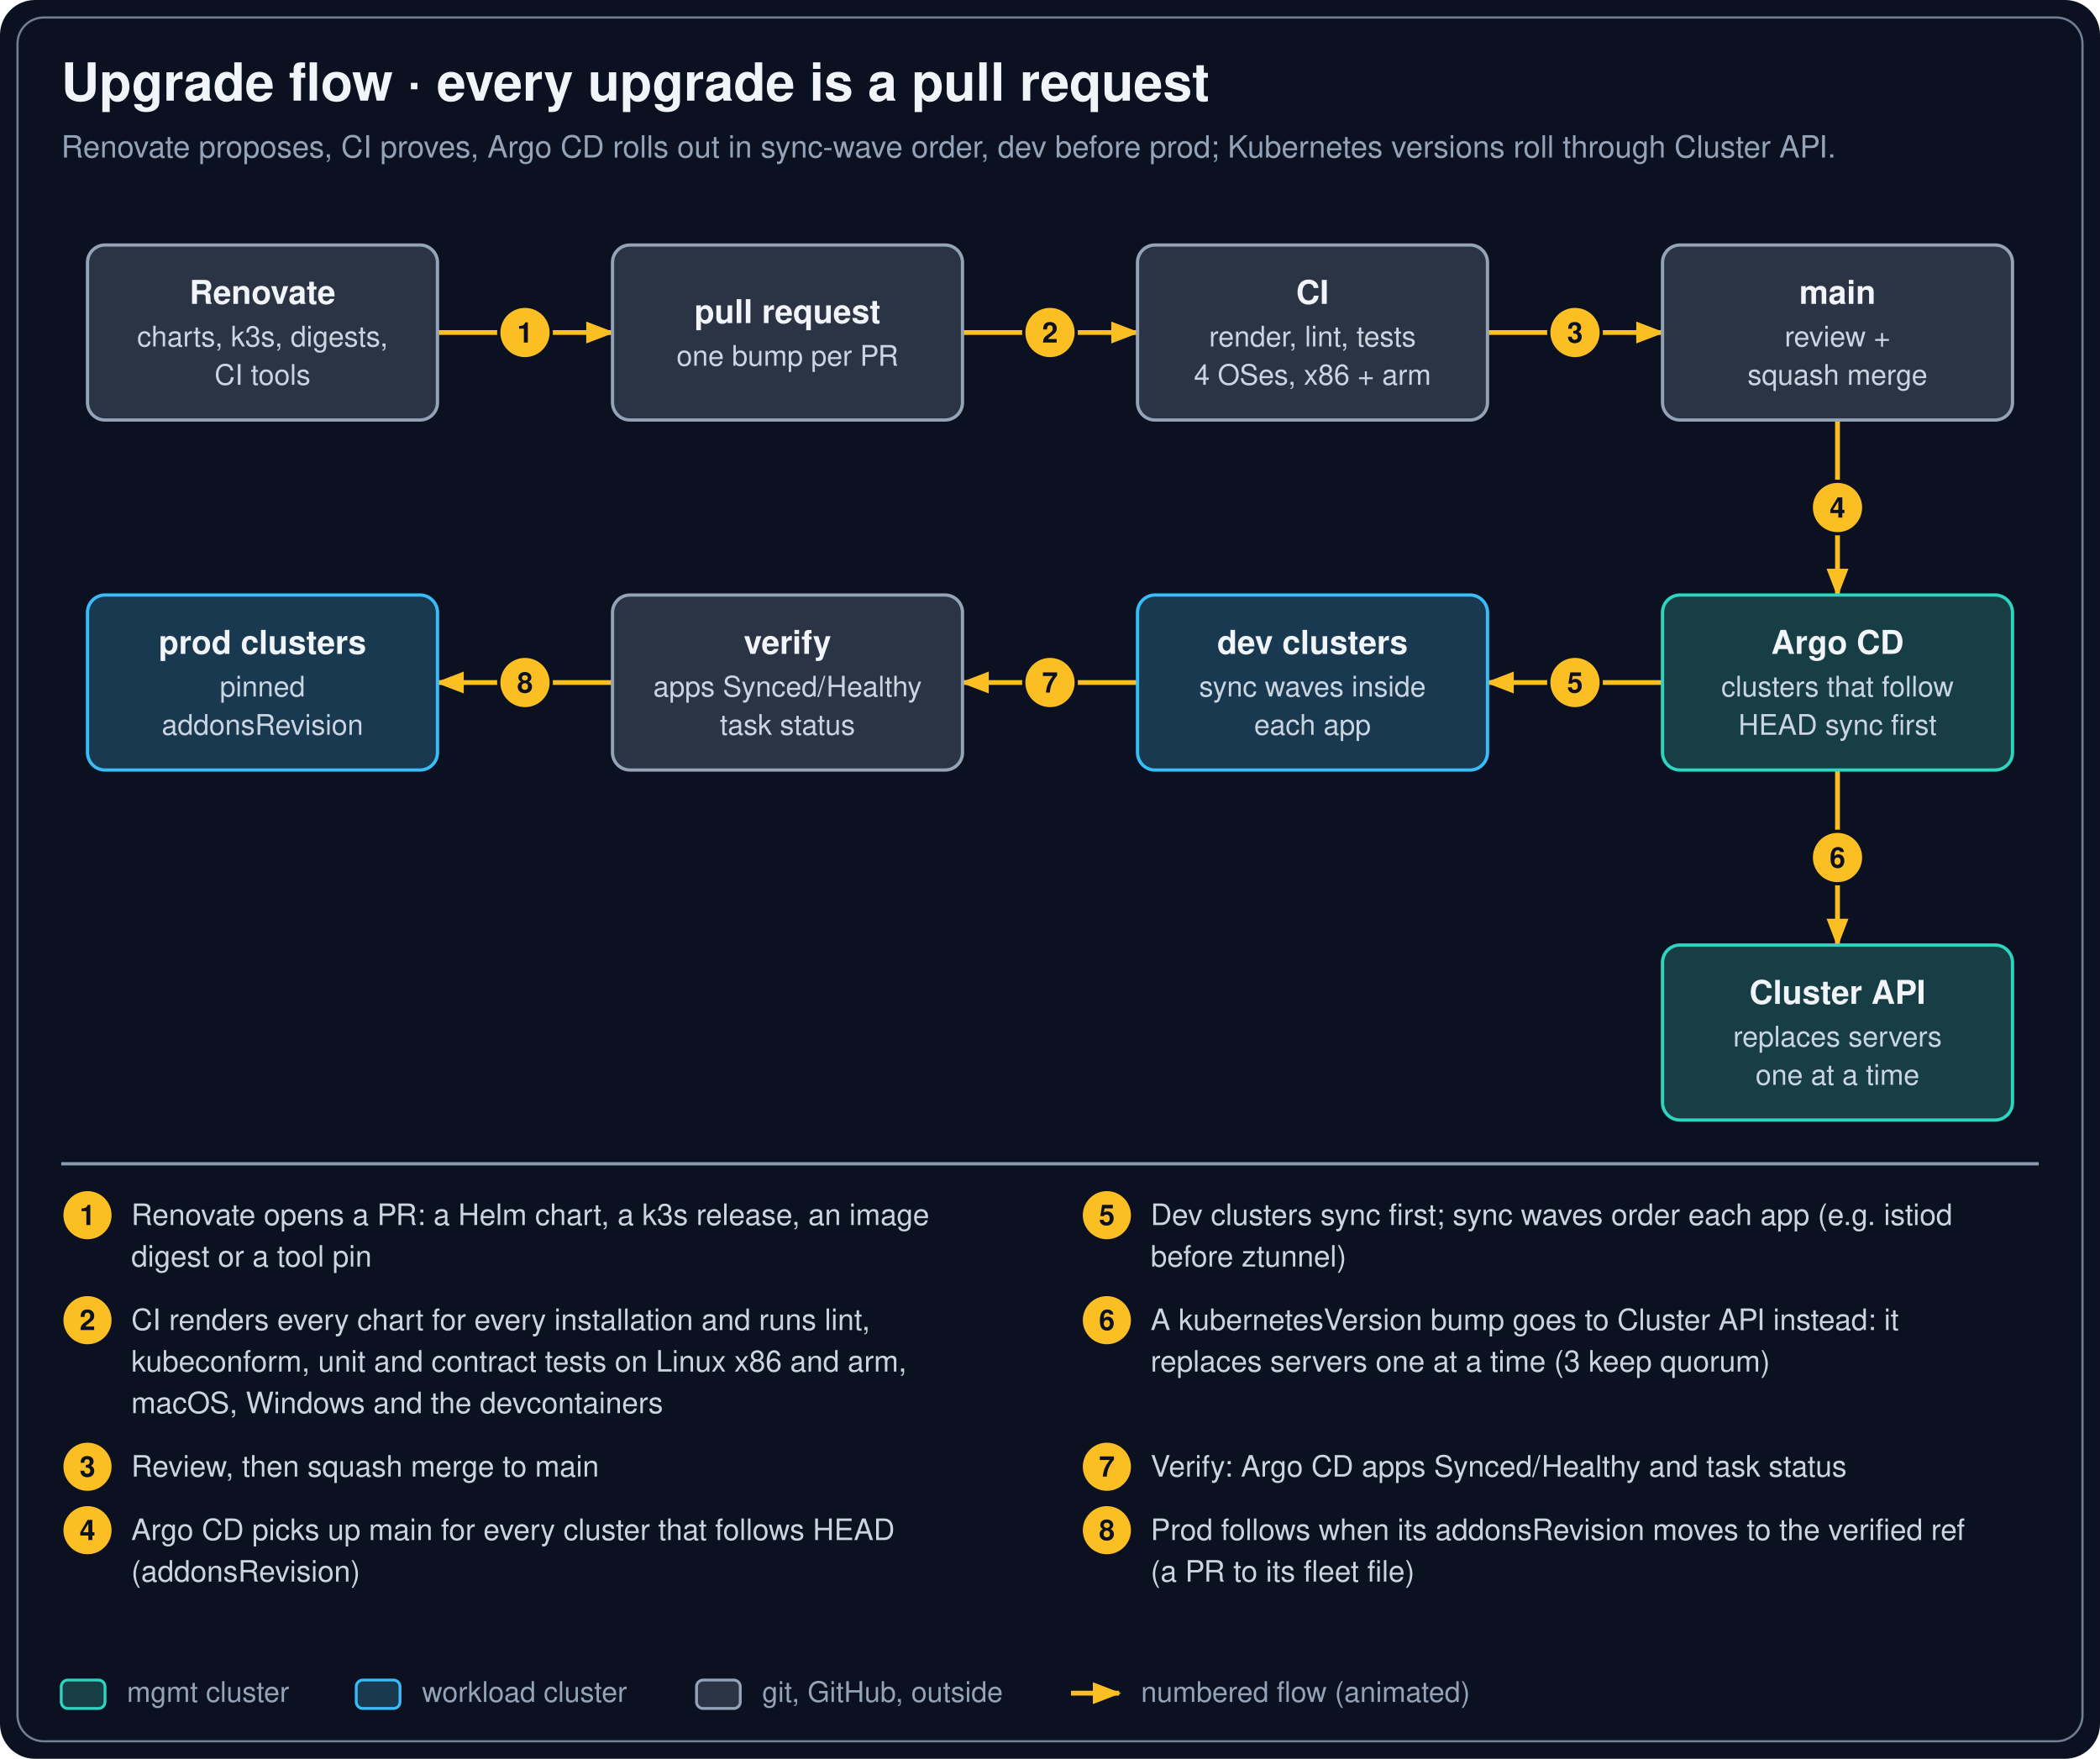
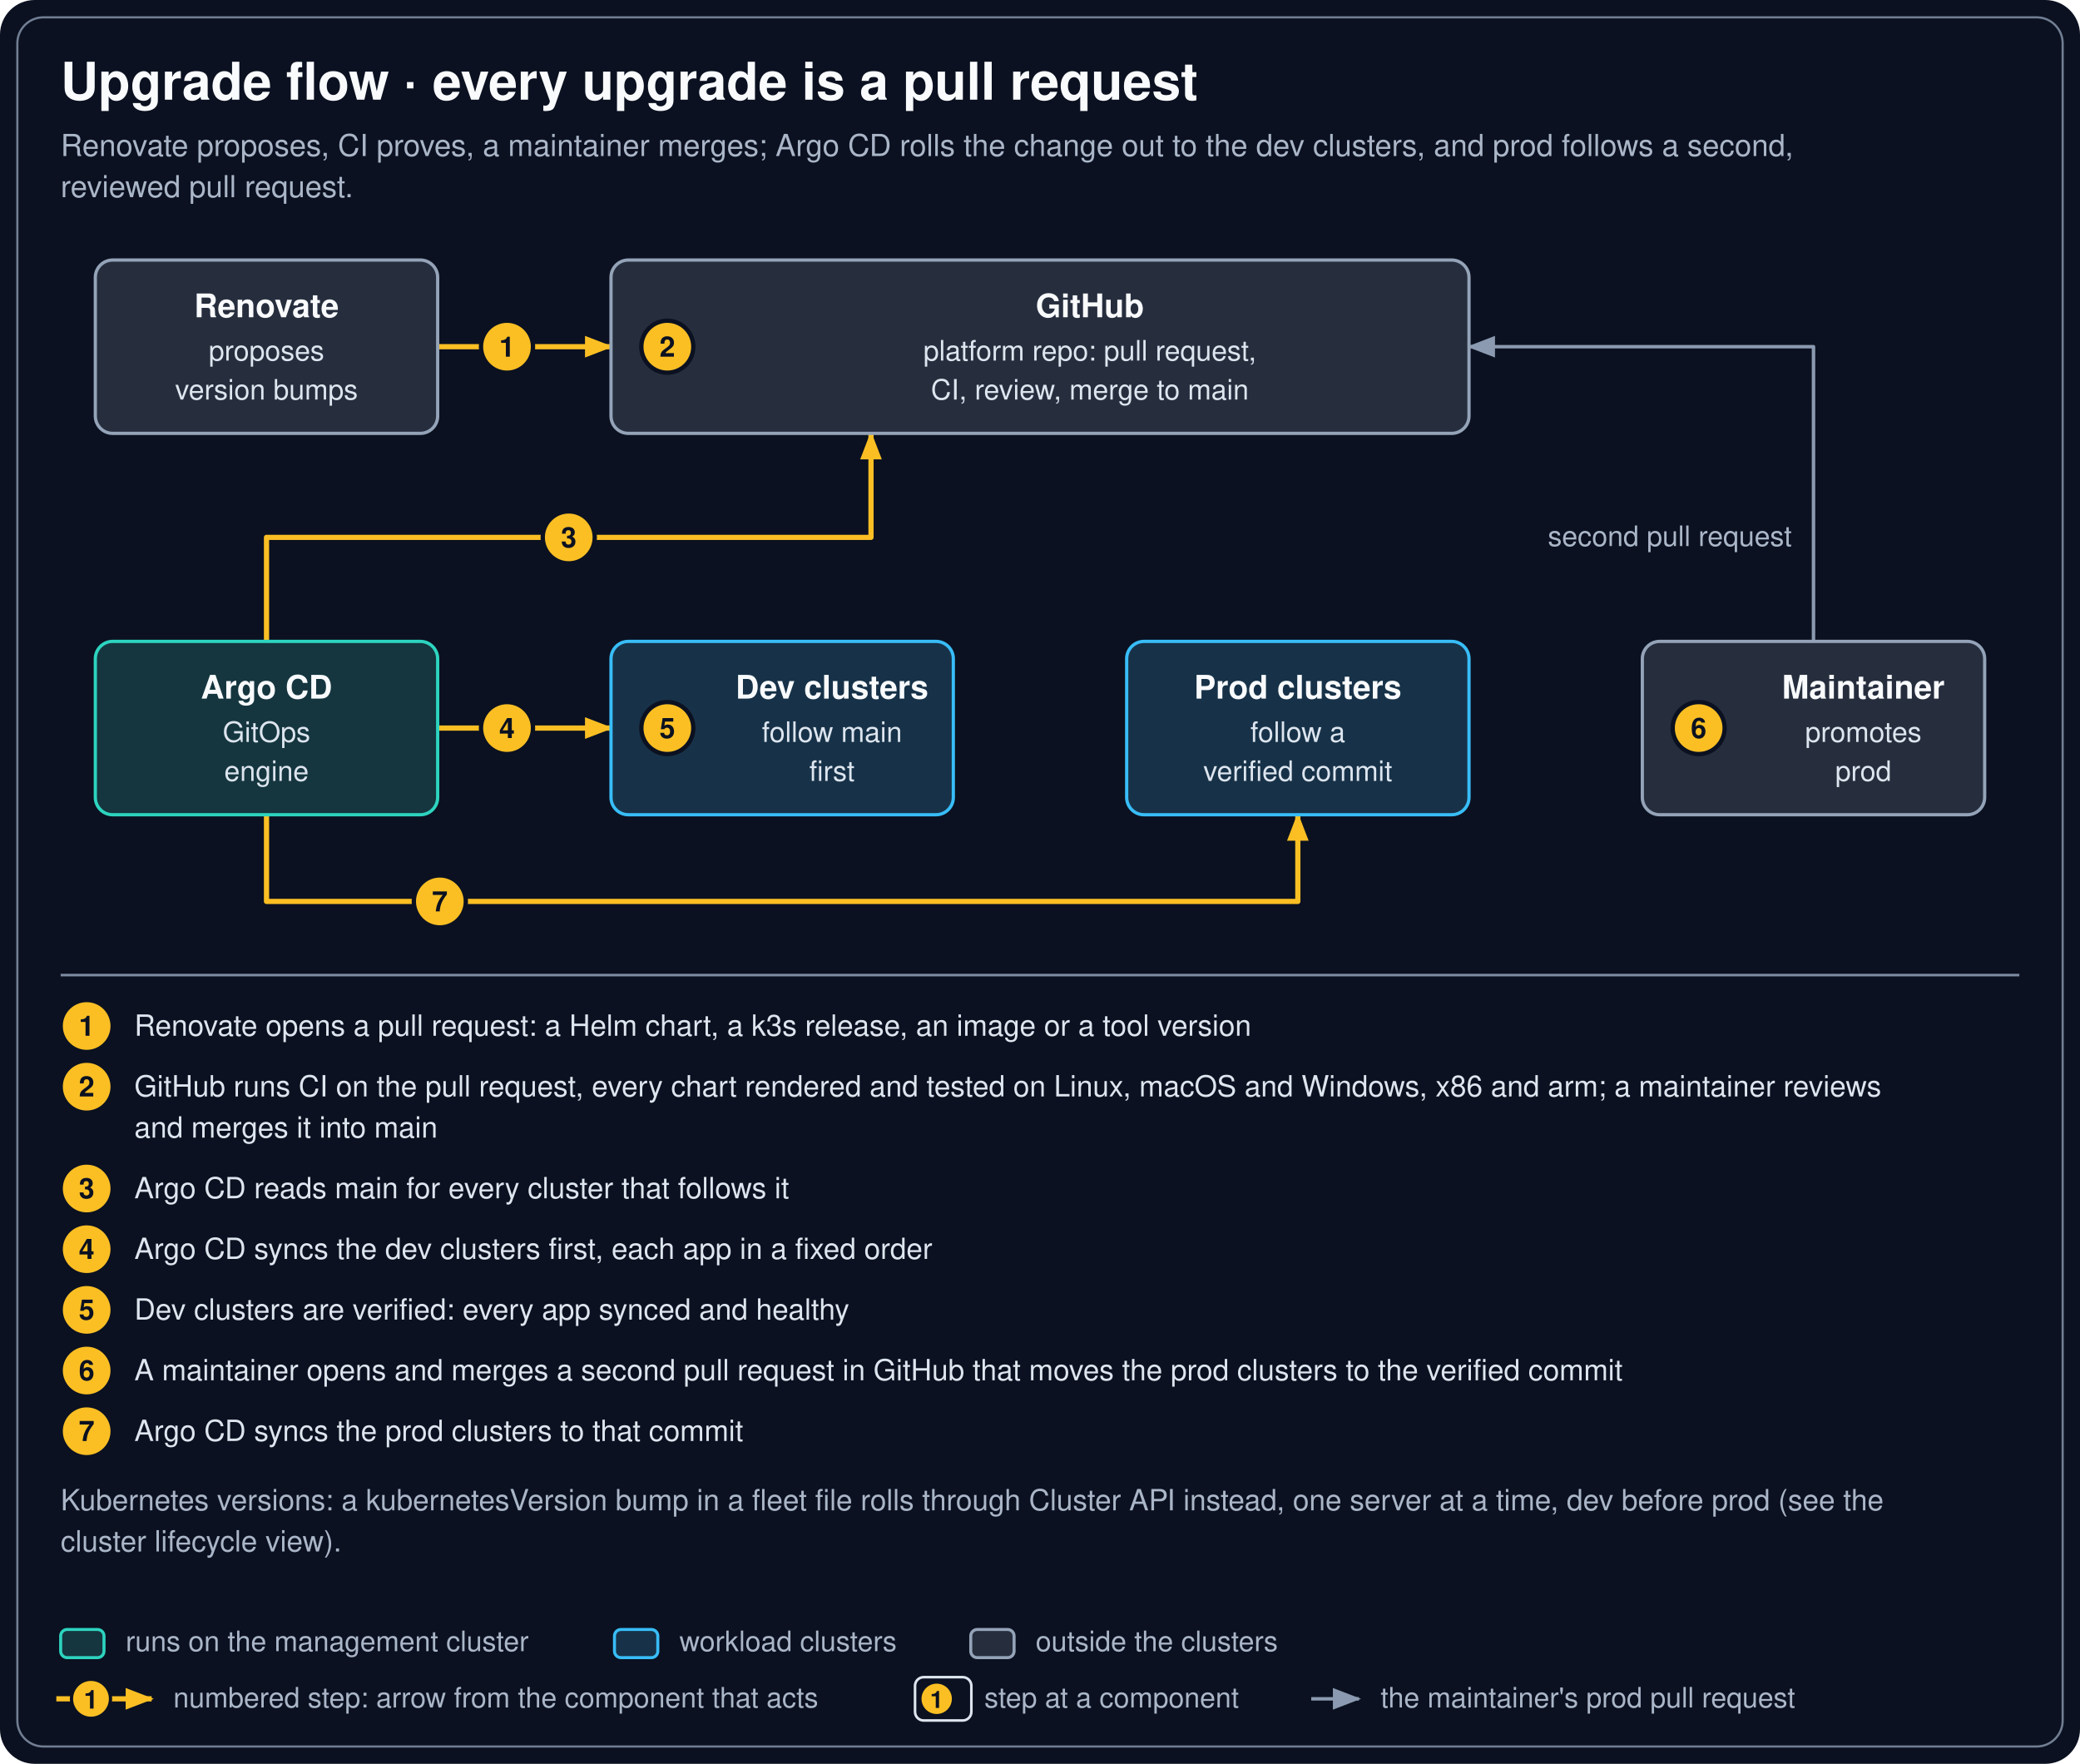
- <svg xmlns="http://www.w3.org/2000/svg" width="960" height="804" viewBox="0 0 960 804" role="img" aria-label="Upgrade flow · every upgrade is a pull request">
-   <style>.s{font-family:'Segoe UI','Helvetica Neue',Helvetica,Arial,'Liberation Sans',sans-serif}.m{font-family:'JetBrains Mono',SFMono-Regular,Menlo,Consolas,'Liberation Mono',monospace}.fx{fill:none;stroke-width:3.2;stroke-linecap:round;stroke-dasharray:4 10;opacity:0;animation:fxdash .9s linear infinite,fxseq 11.30s linear infinite both}@keyframes fxdash{to{stroke-dashoffset:-14}}@keyframes fxseq{0%{opacity:0}3%{opacity:1}23.4%{opacity:1}28.4%{opacity:0}100%{opacity:0}}@media (prefers-reduced-motion:reduce){.fx{animation:none;opacity:0}}</style>
+ <svg xmlns="http://www.w3.org/2000/svg" width="960" height="814" viewBox="0 0 960 814" role="img" aria-label="Upgrade flow · every upgrade is a pull request">
+   <style>.s{font-family:'Segoe UI','Helvetica Neue',Helvetica,Arial,'Liberation Sans',sans-serif}.m{font-family:'JetBrains Mono',SFMono-Regular,Menlo,Consolas,'Liberation Mono',monospace}.fx{fill:none;stroke-width:3.4;stroke-linecap:round;stroke-dasharray:4 10;opacity:0;animation:fxdash .9s linear infinite,fxseq 10.20s linear infinite both}@keyframes fxdash{to{stroke-dashoffset:-14}}@keyframes fxseq{0%{opacity:0}3%{opacity:1}25.9%{opacity:1}30.9%{opacity:0}100%{opacity:0}}@media (prefers-reduced-motion:reduce){.fx{animation:none;opacity:0}}</style>
  <defs>
+     <marker id="ah8b9ab0" markerWidth="13" markerHeight="10" refX="12" refY="5" orient="auto" markerUnits="userSpaceOnUse">
+       <path d="M0,0 L13,5 L0,10 z" fill="#8b9ab0" />
+     </marker>
+     <marker id="as8b9ab0" markerWidth="13" markerHeight="10" refX="1" refY="5" orient="auto" markerUnits="userSpaceOnUse">
+       <path d="M13,0 L0,5 L13,10 z" fill="#8b9ab0" />
+     </marker>
    <marker id="ahfbbf24" markerWidth="13" markerHeight="10" refX="12" refY="5" orient="auto" markerUnits="userSpaceOnUse">
      <path d="M0,0 L13,5 L0,10 z" fill="#fbbf24" />
    </marker>
+     <marker id="asfbbf24" markerWidth="13" markerHeight="10" refX="1" refY="5" orient="auto" markerUnits="userSpaceOnUse">
+       <path d="M13,0 L0,5 L13,10 z" fill="#fbbf24" />
+     </marker>
  </defs>
-   <rect width="960" height="804" rx="16" fill="#0b1120" />
-   <rect x="8" y="8" width="944" height="788" rx="12" fill="none" stroke="#8b9ab0" stroke-opacity=".8" />
-   <path d="M 200.0 152.0 L 280.0 152.0" fill="none" stroke="#fbbf24" stroke-width="2.2" stroke-linejoin="round" marker-end="url(#ahfbbf24)" />
-   <path d="M 440.0 152.0 L 520.0 152.0" fill="none" stroke="#fbbf24" stroke-width="2.2" stroke-linejoin="round" marker-end="url(#ahfbbf24)" />
-   <path d="M 680.0 152.0 L 760.0 152.0" fill="none" stroke="#fbbf24" stroke-width="2.2" stroke-linejoin="round" marker-end="url(#ahfbbf24)" />
-   <path d="M 840.0 192.0 L 840.0 272.0" fill="none" stroke="#fbbf24" stroke-width="2.2" stroke-linejoin="round" marker-end="url(#ahfbbf24)" />
-   <path d="M 760.0 312.0 L 680.0 312.0" fill="none" stroke="#fbbf24" stroke-width="2.2" stroke-linejoin="round" marker-end="url(#ahfbbf24)" />
-   <path d="M 840.0 352.0 L 840.0 432.0" fill="none" stroke="#fbbf24" stroke-width="2.2" stroke-linejoin="round" marker-end="url(#ahfbbf24)" />
-   <path d="M 520.0 312.0 L 440.0 312.0" fill="none" stroke="#fbbf24" stroke-width="2.2" stroke-linejoin="round" marker-end="url(#ahfbbf24)" />
-   <path d="M 280.0 312.0 L 200.0 312.0" fill="none" stroke="#fbbf24" stroke-width="2.2" stroke-linejoin="round" marker-end="url(#ahfbbf24)" />
-   <path class="fx" d="M 200.0 152.0 L 280.0 152.0" stroke="#fde5a7" style="animation-delay:0s,0.00s" />
-   <path class="fx" d="M 440.0 152.0 L 520.0 152.0" stroke="#fde5a7" style="animation-delay:0s,1.10s" />
-   <path class="fx" d="M 680.0 152.0 L 760.0 152.0" stroke="#fde5a7" style="animation-delay:0s,2.20s" />
-   <path class="fx" d="M 840.0 192.0 L 840.0 272.0" stroke="#fde5a7" style="animation-delay:0s,3.30s" />
-   <path class="fx" d="M 760.0 312.0 L 680.0 312.0" stroke="#fde5a7" style="animation-delay:0s,4.40s" />
-   <path class="fx" d="M 840.0 352.0 L 840.0 432.0" stroke="#fde5a7" style="animation-delay:0s,5.50s" />
-   <path class="fx" d="M 520.0 312.0 L 440.0 312.0" stroke="#fde5a7" style="animation-delay:0s,6.60s" />
-   <path class="fx" d="M 280.0 312.0 L 200.0 312.0" stroke="#fde5a7" style="animation-delay:0s,7.70s" />
-   <rect x="40" y="112" width="160" height="80" rx="8" fill="#2b3444" stroke="#94a3b8" stroke-width="1.5" />
-   <text class="s" x="120.0" y="138.9" font-size="15" fill="#f1f5f9" font-weight="600" text-anchor="middle">Renovate</text>
-   <text class="s" x="120.0" y="158.4" font-size="13" fill="#cbd5e1" text-anchor="middle">charts, k3s, digests,</text>
-   <text class="s" x="120.0" y="175.9" font-size="13" fill="#cbd5e1" text-anchor="middle">CI tools</text>
-   <rect x="280" y="112" width="160" height="80" rx="8" fill="#2b3444" stroke="#94a3b8" stroke-width="1.5" />
-   <text class="s" x="360.0" y="147.7" font-size="15" fill="#f1f5f9" font-weight="600" text-anchor="middle">pull request</text>
-   <text class="s" x="360.0" y="167.2" font-size="13" fill="#cbd5e1" text-anchor="middle">one bump per PR</text>
-   <rect x="520" y="112" width="160" height="80" rx="8" fill="#2b3444" stroke="#94a3b8" stroke-width="1.5" />
-   <text class="s" x="600.0" y="138.9" font-size="15" fill="#f1f5f9" font-weight="600" text-anchor="middle">CI</text>
-   <text class="s" x="600.0" y="158.4" font-size="13" fill="#cbd5e1" text-anchor="middle">render, lint, tests</text>
-   <text class="s" x="600.0" y="175.9" font-size="13" fill="#cbd5e1" text-anchor="middle">4 OSes, x86 + arm</text>
-   <rect x="760" y="112" width="160" height="80" rx="8" fill="#2b3444" stroke="#94a3b8" stroke-width="1.5" />
-   <text class="s" x="840.0" y="138.9" font-size="15" fill="#f1f5f9" font-weight="600" text-anchor="middle">main</text>
-   <text class="s" x="840.0" y="158.4" font-size="13" fill="#cbd5e1" text-anchor="middle">review +</text>
-   <text class="s" x="840.0" y="175.9" font-size="13" fill="#cbd5e1" text-anchor="middle">squash merge</text>
-   <rect x="760" y="272" width="160" height="80" rx="8" fill="#173e45" stroke="#2dd4bf" stroke-width="1.5" />
-   <text class="s" x="840.0" y="298.9" font-size="15" fill="#f1f5f9" font-weight="600" text-anchor="middle">Argo CD</text>
-   <text class="s" x="840.0" y="318.4" font-size="13" fill="#cbd5e1" text-anchor="middle">clusters that follow</text>
-   <text class="s" x="840.0" y="335.9" font-size="13" fill="#cbd5e1" text-anchor="middle">HEAD sync first</text>
-   <rect x="520" y="272" width="160" height="80" rx="8" fill="#193951" stroke="#38bdf8" stroke-width="1.5" />
-   <text class="s" x="600.0" y="298.9" font-size="15" fill="#f1f5f9" font-weight="600" text-anchor="middle">dev clusters</text>
-   <text class="s" x="600.0" y="318.4" font-size="13" fill="#cbd5e1" text-anchor="middle">sync waves inside</text>
-   <text class="s" x="600.0" y="335.9" font-size="13" fill="#cbd5e1" text-anchor="middle">each app</text>
-   <rect x="280" y="272" width="160" height="80" rx="8" fill="#2b3444" stroke="#94a3b8" stroke-width="1.5" />
-   <text class="s" x="360.0" y="298.9" font-size="15" fill="#f1f5f9" font-weight="600" text-anchor="middle">verify</text>
-   <text class="s" x="360.0" y="318.4" font-size="13" fill="#cbd5e1" text-anchor="middle">apps Synced/Healthy</text>
-   <text class="s" x="360.0" y="335.9" font-size="13" fill="#cbd5e1" text-anchor="middle">task status</text>
-   <rect x="40" y="272" width="160" height="80" rx="8" fill="#193951" stroke="#38bdf8" stroke-width="1.5" />
-   <text class="s" x="120.0" y="298.9" font-size="15" fill="#f1f5f9" font-weight="600" text-anchor="middle">prod clusters</text>
-   <text class="s" x="120.0" y="318.4" font-size="13" fill="#cbd5e1" text-anchor="middle">pinned</text>
-   <text class="s" x="120.0" y="335.9" font-size="13" fill="#cbd5e1" text-anchor="middle">addonsRevision</text>
-   <rect x="760" y="432" width="160" height="80" rx="8" fill="#173e45" stroke="#2dd4bf" stroke-width="1.5" />
-   <text class="s" x="840.0" y="458.9" font-size="15" fill="#f1f5f9" font-weight="600" text-anchor="middle">Cluster API</text>
-   <text class="s" x="840.0" y="478.4" font-size="13" fill="#cbd5e1" text-anchor="middle">replaces servers</text>
-   <text class="s" x="840.0" y="495.9" font-size="13" fill="#cbd5e1" text-anchor="middle">one at a time</text>
-   <text class="s" x="28.0" y="46.0" font-size="24" fill="#f1f5f9" font-weight="700">Upgrade flow · every upgrade is a pull request</text>
-   <text class="s" x="28.0" y="72.0" font-size="14" fill="#94a3b8">Renovate proposes, CI proves, Argo CD rolls out in sync-wave order, dev before prod; Kubernetes versions roll through Cluster API.</text>
-   <circle cx="240.0" cy="152.0" r="12" fill="#fbbf24" stroke="#0b1120" stroke-width="1.5" />
-   <text class="s" x="240.0" y="156.6" font-size="13" font-weight="700" fill="#0b1120" text-anchor="middle">1</text>
-   <circle cx="480.0" cy="152.0" r="12" fill="#fbbf24" stroke="#0b1120" stroke-width="1.5" />
-   <text class="s" x="480.0" y="156.6" font-size="13" font-weight="700" fill="#0b1120" text-anchor="middle">2</text>
-   <circle cx="720.0" cy="152.0" r="12" fill="#fbbf24" stroke="#0b1120" stroke-width="1.5" />
-   <text class="s" x="720.0" y="156.6" font-size="13" font-weight="700" fill="#0b1120" text-anchor="middle">3</text>
-   <circle cx="840.0" cy="232.0" r="12" fill="#fbbf24" stroke="#0b1120" stroke-width="1.5" />
-   <text class="s" x="840.0" y="236.6" font-size="13" font-weight="700" fill="#0b1120" text-anchor="middle">4</text>
-   <circle cx="720.0" cy="312.0" r="12" fill="#fbbf24" stroke="#0b1120" stroke-width="1.5" />
-   <text class="s" x="720.0" y="316.6" font-size="13" font-weight="700" fill="#0b1120" text-anchor="middle">5</text>
-   <circle cx="840.0" cy="392.0" r="12" fill="#fbbf24" stroke="#0b1120" stroke-width="1.5" />
-   <text class="s" x="840.0" y="396.6" font-size="13" font-weight="700" fill="#0b1120" text-anchor="middle">6</text>
-   <circle cx="480.0" cy="312.0" r="12" fill="#fbbf24" stroke="#0b1120" stroke-width="1.5" />
-   <text class="s" x="480.0" y="316.6" font-size="13" font-weight="700" fill="#0b1120" text-anchor="middle">7</text>
-   <circle cx="240.0" cy="312.0" r="12" fill="#fbbf24" stroke="#0b1120" stroke-width="1.5" />
-   <text class="s" x="240.0" y="316.6" font-size="13" font-weight="700" fill="#0b1120" text-anchor="middle">8</text>
-   <line x1="28" y1="532" x2="932" y2="532" stroke="#8b9ab0" stroke-width="1.5" />
-   <circle cx="40.0" cy="555.5" r="11" fill="#fbbf24" />
-   <text class="s" x="40.0" y="560" font-size="13" font-weight="700" fill="#0b1120" text-anchor="middle">1</text>
-   <text class="s" x="60.0" y="560.0" font-size="13.5" fill="#cbd5e1">Renovate opens a PR: a Helm chart, a k3s release, an image</text>
-   <text class="s" x="60.0" y="579.0" font-size="13.5" fill="#cbd5e1">digest or a tool pin</text>
-   <circle cx="506.0" cy="555.5" r="11" fill="#fbbf24" />
-   <text class="s" x="506.0" y="560" font-size="13" font-weight="700" fill="#0b1120" text-anchor="middle">5</text>
-   <text class="s" x="526.0" y="560.0" font-size="13.5" fill="#cbd5e1">Dev clusters sync first; sync waves order each app (e.g. istiod</text>
-   <text class="s" x="526.0" y="579.0" font-size="13.5" fill="#cbd5e1">before ztunnel)</text>
-   <circle cx="40.0" cy="603.5" r="11" fill="#fbbf24" />
-   <text class="s" x="40.0" y="608" font-size="13" font-weight="700" fill="#0b1120" text-anchor="middle">2</text>
-   <text class="s" x="60.0" y="608.0" font-size="13.5" fill="#cbd5e1">CI renders every chart for every installation and runs lint,</text>
-   <text class="s" x="60.0" y="627.0" font-size="13.5" fill="#cbd5e1">kubeconform, unit and contract tests on Linux x86 and arm,</text>
-   <text class="s" x="60.0" y="646.0" font-size="13.5" fill="#cbd5e1">macOS, Windows and the devcontainers</text>
-   <circle cx="506.0" cy="603.5" r="11" fill="#fbbf24" />
-   <text class="s" x="506.0" y="608" font-size="13" font-weight="700" fill="#0b1120" text-anchor="middle">6</text>
-   <text class="s" x="526.0" y="608.0" font-size="13.5" fill="#cbd5e1">A kubernetesVersion bump goes to Cluster API instead: it</text>
-   <text class="s" x="526.0" y="627.0" font-size="13.5" fill="#cbd5e1">replaces servers one at a time (3 keep quorum)</text>
-   <circle cx="40.0" cy="670.5" r="11" fill="#fbbf24" />
-   <text class="s" x="40.0" y="675" font-size="13" font-weight="700" fill="#0b1120" text-anchor="middle">3</text>
-   <text class="s" x="60.0" y="675.0" font-size="13.5" fill="#cbd5e1">Review, then squash merge to main</text>
-   <circle cx="506.0" cy="670.5" r="11" fill="#fbbf24" />
-   <text class="s" x="506.0" y="675" font-size="13" font-weight="700" fill="#0b1120" text-anchor="middle">7</text>
-   <text class="s" x="526.0" y="675.0" font-size="13.5" fill="#cbd5e1">Verify: Argo CD apps Synced/Healthy and task status</text>
-   <circle cx="40.0" cy="699.5" r="11" fill="#fbbf24" />
-   <text class="s" x="40.0" y="704" font-size="13" font-weight="700" fill="#0b1120" text-anchor="middle">4</text>
-   <text class="s" x="60.0" y="704.0" font-size="13.5" fill="#cbd5e1">Argo CD picks up main for every cluster that follows HEAD</text>
-   <text class="s" x="60.0" y="723.0" font-size="13.5" fill="#cbd5e1">(addonsRevision)</text>
-   <circle cx="506.0" cy="699.5" r="11" fill="#fbbf24" />
-   <text class="s" x="506.0" y="704" font-size="13" font-weight="700" fill="#0b1120" text-anchor="middle">8</text>
-   <text class="s" x="526.0" y="704.0" font-size="13.5" fill="#cbd5e1">Prod follows when its addonsRevision moves to the verified ref</text>
-   <text class="s" x="526.0" y="723.0" font-size="13.5" fill="#cbd5e1">(a PR to its fleet file)</text>
-   <rect x="28" y="768" width="20" height="13" rx="3" fill="#173e45" stroke="#2dd4bf" stroke-width="1.3" />
-   <text class="s" x="58.0" y="778.0" font-size="13" fill="#94a3b8">mgmt cluster</text>
-   <rect x="162.863" y="768" width="20" height="13" rx="3" fill="#193951" stroke="#38bdf8" stroke-width="1.3" />
-   <text class="s" x="192.9" y="778.0" font-size="13" fill="#94a3b8">workload cluster</text>
-   <rect x="318.41" y="768" width="20" height="13" rx="3" fill="#2b3444" stroke="#94a3b8" stroke-width="1.3" />
-   <text class="s" x="348.4" y="778.0" font-size="13" fill="#94a3b8">git, GitHub, outside</text>
-   <path d="M 489.595 774 L 511.595 774" stroke="#fbbf24" stroke-width="2.2" marker-end="url(#ahfbbf24)" />
-   <path class="fx" d="M 489.595 774 L 511.595 774" stroke="#fde5a7" style="animation-delay:0s,0.00s" />
-   <text class="s" x="521.6" y="778.0" font-size="13" fill="#94a3b8">numbered flow (animated)</text>
+   <rect width="960" height="814" rx="16" fill="#0b1120" />
+   <rect x="8" y="8" width="944" height="798" rx="12" fill="none" stroke="#8b9ab0" stroke-opacity=".8" />
+   <path d="M 202.0 160.0 L 282.0 160.0" fill="none" stroke="#fbbf24" stroke-width="2.4" stroke-linejoin="round" marker-end="url(#ahfbbf24)" />
+   <path d="M 123.0 296.0 L 123.0 248.0 L 402.0 248.0 L 402.0 200.0" fill="none" stroke="#fbbf24" stroke-width="2.4" stroke-linejoin="round" marker-end="url(#ahfbbf24)" />
+   <path d="M 202.0 336.0 L 282.0 336.0" fill="none" stroke="#fbbf24" stroke-width="2.4" stroke-linejoin="round" marker-end="url(#ahfbbf24)" />
+   <path d="M 837.0 296.0 L 837.0 160.0 L 678.0 160.0" fill="none" stroke="#8b9ab0" stroke-width="1.6" stroke-linejoin="round" marker-end="url(#ah8b9ab0)" />
+   <path d="M 123.0 376.0 L 123.0 416.0 L 599.0 416.0 L 599.0 376.0" fill="none" stroke="#fbbf24" stroke-width="2.4" stroke-linejoin="round" marker-end="url(#ahfbbf24)" />
+   <path class="fx" d="M 202.0 160.0 L 282.0 160.0" stroke="#fde5a7" style="animation-delay:0s,0.00s" />
+   <path class="fx" d="M 123.0 296.0 L 123.0 248.0 L 402.0 248.0 L 402.0 200.0" stroke="#fde5a7" style="animation-delay:0s,2.20s" />
+   <path class="fx" d="M 202.0 336.0 L 282.0 336.0" stroke="#fde5a7" style="animation-delay:0s,3.30s" />
+   <path class="fx" d="M 123.0 376.0 L 123.0 416.0 L 599.0 416.0 L 599.0 376.0" stroke="#fde5a7" style="animation-delay:0s,6.60s" />
+   <rect x="44" y="120" width="158" height="80" rx="8" fill="#262e3e" stroke="#94a3b8" stroke-width="1.5" />
+   <text class="s" x="123.0" y="146.4" font-size="15" fill="#f8fafc" font-weight="600" text-anchor="middle">Renovate</text>
+   <text class="s" x="123.0" y="166.4" font-size="13" fill="#dde5ef" text-anchor="middle">proposes</text>
+   <text class="s" x="123.0" y="184.4" font-size="13" fill="#dde5ef" text-anchor="middle">version bumps</text>
+   <rect x="282" y="120" width="396" height="80" rx="8" fill="#262e3e" stroke="#94a3b8" stroke-width="1.5" />
+   <text class="s" x="503.0" y="146.4" font-size="15" fill="#f8fafc" font-weight="600" text-anchor="middle">GitHub</text>
+   <text class="s" x="503.0" y="166.4" font-size="13" fill="#dde5ef" text-anchor="middle">platform repo: pull request,</text>
+   <text class="s" x="503.0" y="184.4" font-size="13" fill="#dde5ef" text-anchor="middle">CI, review, merge to main</text>
+   <rect x="44" y="296" width="158" height="80" rx="8" fill="#15363f" stroke="#2dd4bf" stroke-width="1.5" />
+   <text class="s" x="123.0" y="322.4" font-size="15" fill="#f8fafc" font-weight="600" text-anchor="middle">Argo CD</text>
+   <text class="s" x="123.0" y="342.4" font-size="13" fill="#dde5ef" text-anchor="middle">GitOps</text>
+   <text class="s" x="123.0" y="360.4" font-size="13" fill="#dde5ef" text-anchor="middle">engine</text>
+   <rect x="282" y="296" width="158" height="80" rx="8" fill="#173248" stroke="#38bdf8" stroke-width="1.5" />
+   <text class="s" x="384.0" y="322.4" font-size="15" fill="#f8fafc" font-weight="600" text-anchor="middle">Dev clusters</text>
+   <text class="s" x="384.0" y="342.4" font-size="13" fill="#dde5ef" text-anchor="middle">follow main</text>
+   <text class="s" x="384.0" y="360.4" font-size="13" fill="#dde5ef" text-anchor="middle">first</text>
+   <rect x="520" y="296" width="158" height="80" rx="8" fill="#173248" stroke="#38bdf8" stroke-width="1.5" />
+   <text class="s" x="599.0" y="322.4" font-size="15" fill="#f8fafc" font-weight="600" text-anchor="middle">Prod clusters</text>
+   <text class="s" x="599.0" y="342.4" font-size="13" fill="#dde5ef" text-anchor="middle">follow a</text>
+   <text class="s" x="599.0" y="360.4" font-size="13" fill="#dde5ef" text-anchor="middle">verified commit</text>
+   <rect x="758" y="296" width="158" height="80" rx="8" fill="#262e3e" stroke="#94a3b8" stroke-width="1.5" />
+   <text class="s" x="860.0" y="322.4" font-size="15" fill="#f8fafc" font-weight="600" text-anchor="middle">Maintainer</text>
+   <text class="s" x="860.0" y="342.4" font-size="13" fill="#dde5ef" text-anchor="middle">promotes</text>
+   <text class="s" x="860.0" y="360.4" font-size="13" fill="#dde5ef" text-anchor="middle">prod</text>
+   <text class="s" x="28.0" y="46.0" font-size="24" fill="#f8fafc" font-weight="700">Upgrade flow · every upgrade is a pull request</text>
+   <text class="s" x="28.0" y="72.0" font-size="14" fill="#aab6c8">Renovate proposes, CI proves, a maintainer merges; Argo CD rolls the change out to the dev clusters, and prod follows a second,</text>
+   <text class="s" x="28.0" y="91.0" font-size="14" fill="#aab6c8">reviewed pull request.</text>
+   <circle cx="308.0" cy="160.0" r="12" fill="#fbbf24" stroke="#0b1120" stroke-width="2" />
+   <text class="s" x="308.0" y="164.6" font-size="13" font-weight="700" fill="#0b1120" text-anchor="middle">2</text>
+   <circle cx="308.0" cy="336.0" r="12" fill="#fbbf24" stroke="#0b1120" stroke-width="2" />
+   <text class="s" x="308.0" y="340.6" font-size="13" font-weight="700" fill="#0b1120" text-anchor="middle">5</text>
+   <circle cx="234.0" cy="160.0" r="12" fill="#fbbf24" stroke="#0b1120" stroke-width="2" />
+   <text class="s" x="234.0" y="164.6" font-size="13" font-weight="700" fill="#0b1120" text-anchor="middle">1</text>
+   <circle cx="262.5" cy="248.0" r="12" fill="#fbbf24" stroke="#0b1120" stroke-width="2" />
+   <text class="s" x="262.5" y="252.6" font-size="13" font-weight="700" fill="#0b1120" text-anchor="middle">3</text>
+   <circle cx="234.0" cy="336.0" r="12" fill="#fbbf24" stroke="#0b1120" stroke-width="2" />
+   <text class="s" x="234.0" y="340.6" font-size="13" font-weight="700" fill="#0b1120" text-anchor="middle">4</text>
+   <circle cx="784.0" cy="336.0" r="12" fill="#fbbf24" stroke="#0b1120" stroke-width="2" />
+   <text class="s" x="784.0" y="340.6" font-size="13" font-weight="700" fill="#0b1120" text-anchor="middle">6</text>
+   <rect x="703.5" y="238.0" width="127.5" height="20.0" rx="3" fill="#0b1120" />
+   <text class="s" x="827.0" y="252.0" font-size="13" fill="#aab6c8" text-anchor="end">second pull request</text>
+   <circle cx="203.0" cy="416.0" r="12" fill="#fbbf24" stroke="#0b1120" stroke-width="2" />
+   <text class="s" x="203.0" y="420.6" font-size="13" font-weight="700" fill="#0b1120" text-anchor="middle">7</text>
+   <line x1="28" y1="450" x2="932" y2="450" stroke="#7c8aa0" stroke-width="1.2" />
+   <circle cx="40" cy="473.5" r="11" fill="#fbbf24" />
+   <text class="s" x="40" y="478" font-size="13" font-weight="700" fill="#0b1120" text-anchor="middle">1</text>
+   <text class="s" x="62.0" y="478.0" font-size="13.5" fill="#dde5ef">Renovate opens a pull request: a Helm chart, a k3s release, an image or a tool version</text>
+   <circle cx="40" cy="501.5" r="11" fill="#fbbf24" />
+   <text class="s" x="40" y="506" font-size="13" font-weight="700" fill="#0b1120" text-anchor="middle">2</text>
+   <text class="s" x="62.0" y="506.0" font-size="13.5" fill="#dde5ef">GitHub runs CI on the pull request, every chart rendered and tested on Linux, macOS and Windows, x86 and arm; a maintainer reviews</text>
+   <text class="s" x="62.0" y="525.0" font-size="13.5" fill="#dde5ef">and merges it into main</text>
+   <circle cx="40" cy="548.5" r="11" fill="#fbbf24" />
+   <text class="s" x="40" y="553" font-size="13" font-weight="700" fill="#0b1120" text-anchor="middle">3</text>
+   <text class="s" x="62.0" y="553.0" font-size="13.5" fill="#dde5ef">Argo CD reads main for every cluster that follows it</text>
+   <circle cx="40" cy="576.5" r="11" fill="#fbbf24" />
+   <text class="s" x="40" y="581" font-size="13" font-weight="700" fill="#0b1120" text-anchor="middle">4</text>
+   <text class="s" x="62.0" y="581.0" font-size="13.5" fill="#dde5ef">Argo CD syncs the dev clusters first, each app in a fixed order</text>
+   <circle cx="40" cy="604.5" r="11" fill="#fbbf24" />
+   <text class="s" x="40" y="609" font-size="13" font-weight="700" fill="#0b1120" text-anchor="middle">5</text>
+   <text class="s" x="62.0" y="609.0" font-size="13.5" fill="#dde5ef">Dev clusters are verified: every app synced and healthy</text>
+   <circle cx="40" cy="632.5" r="11" fill="#fbbf24" />
+   <text class="s" x="40" y="637" font-size="13" font-weight="700" fill="#0b1120" text-anchor="middle">6</text>
+   <text class="s" x="62.0" y="637.0" font-size="13.5" fill="#dde5ef">A maintainer opens and merges a second pull request in GitHub that moves the prod clusters to the verified commit</text>
+   <circle cx="40" cy="660.5" r="11" fill="#fbbf24" />
+   <text class="s" x="40" y="665" font-size="13" font-weight="700" fill="#0b1120" text-anchor="middle">7</text>
+   <text class="s" x="62.0" y="665.0" font-size="13.5" fill="#dde5ef">Argo CD syncs the prod clusters to that commit</text>
+   <text class="s" x="28.0" y="697.0" font-size="13.5" fill="#aab6c8">Kubernetes versions: a kubernetesVersion bump in a fleet file rolls through Cluster API instead, one server at a time, dev before prod (see the</text>
+   <text class="s" x="28.0" y="716.0" font-size="13.5" fill="#aab6c8">cluster lifecycle view).</text>
+   <rect x="28" y="752" width="20" height="13" rx="3" fill="#15363f" stroke="#2dd4bf" stroke-width="1.4" />
+   <text class="s" x="58.0" y="762.0" font-size="13" fill="#aab6c8">runs on the management cluster</text>
+   <rect x="283.605" y="752" width="20" height="13" rx="3" fill="#173248" stroke="#38bdf8" stroke-width="1.4" />
+   <text class="s" x="313.6" y="762.0" font-size="13" fill="#aab6c8">workload clusters</text>
+   <rect x="448.042" y="752" width="20" height="13" rx="3" fill="#262e3e" stroke="#94a3b8" stroke-width="1.4" />
+   <text class="s" x="478.0" y="762.0" font-size="13" fill="#aab6c8">outside the clusters</text>
+   <path d="M 26 784 L 70 784" stroke="#fbbf24" stroke-width="2.4" marker-end="url(#ahfbbf24)" />
+   <circle cx="42" cy="784" r="9" fill="#fbbf24" stroke="#0b1120" stroke-width="1.5" />
+   <text class="s" x="42" y="788.5" font-size="12" font-weight="700" fill="#0b1120" text-anchor="middle">1</text>
+   <text class="s" x="80.0" y="788.0" font-size="13" fill="#aab6c8">numbered step: arrow from the component that acts</text>
+   <rect x="422.32" y="774" width="26" height="20" rx="4" fill="none" stroke="#dde5ef" stroke-width="1.2" />
+   <circle cx="432.32" cy="784" r="7" fill="#fbbf24" />
+   <text class="s" x="432.32" y="788.2" font-size="11" font-weight="700" fill="#0b1120" text-anchor="middle">1</text>
+   <text class="s" x="454.3" y="788.0" font-size="13" fill="#aab6c8">step at a component</text>
+   <path d="M 605.18 784 L 627.18 784" stroke="#8b9ab0" stroke-width="1.6" marker-end="url(#ah8b9ab0)" />
+   <text class="s" x="637.2" y="788.0" font-size="13" fill="#aab6c8">the maintainer's prod pull request</text>
</svg>
